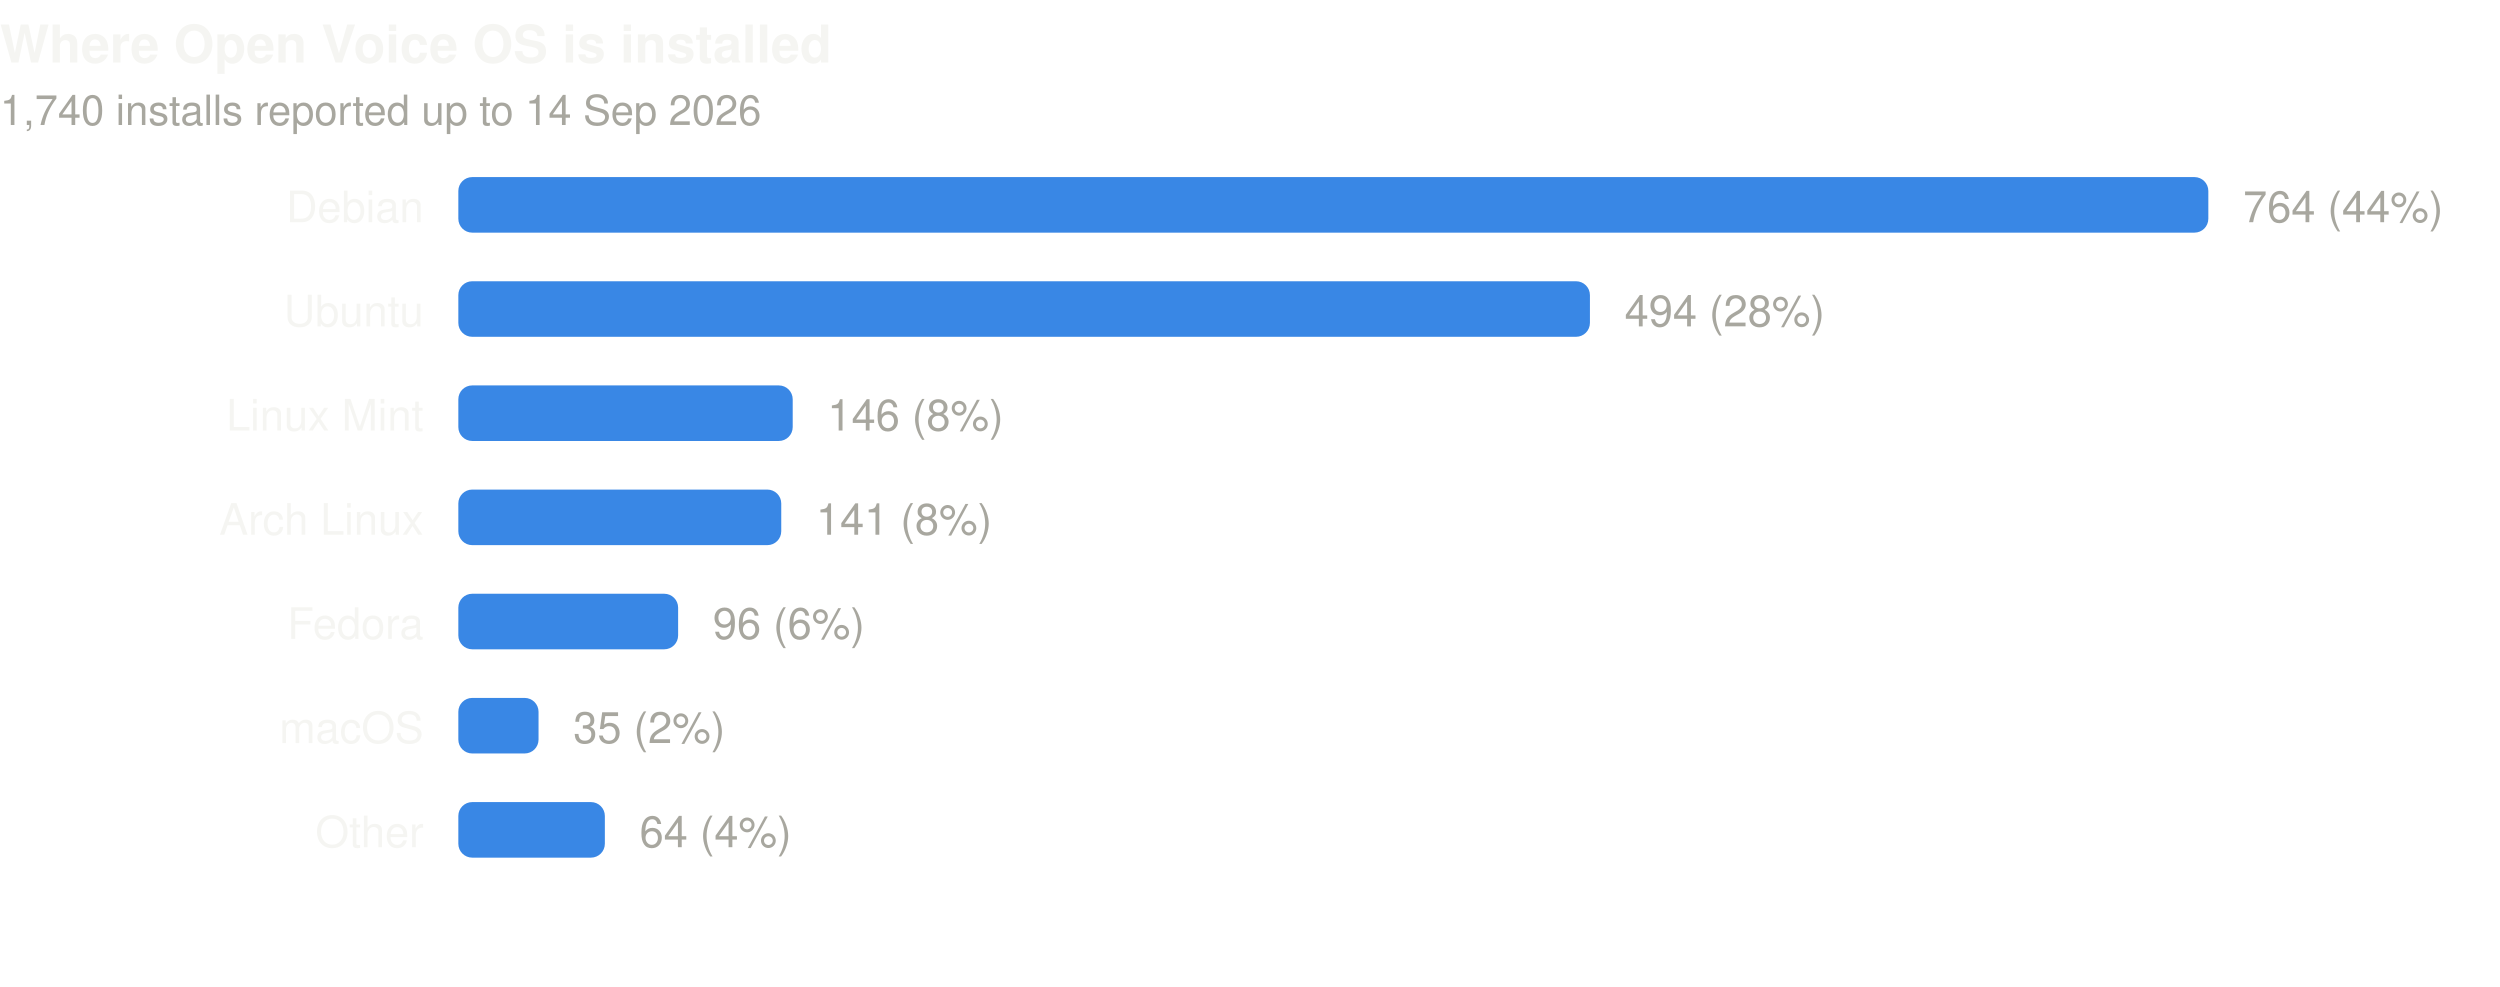
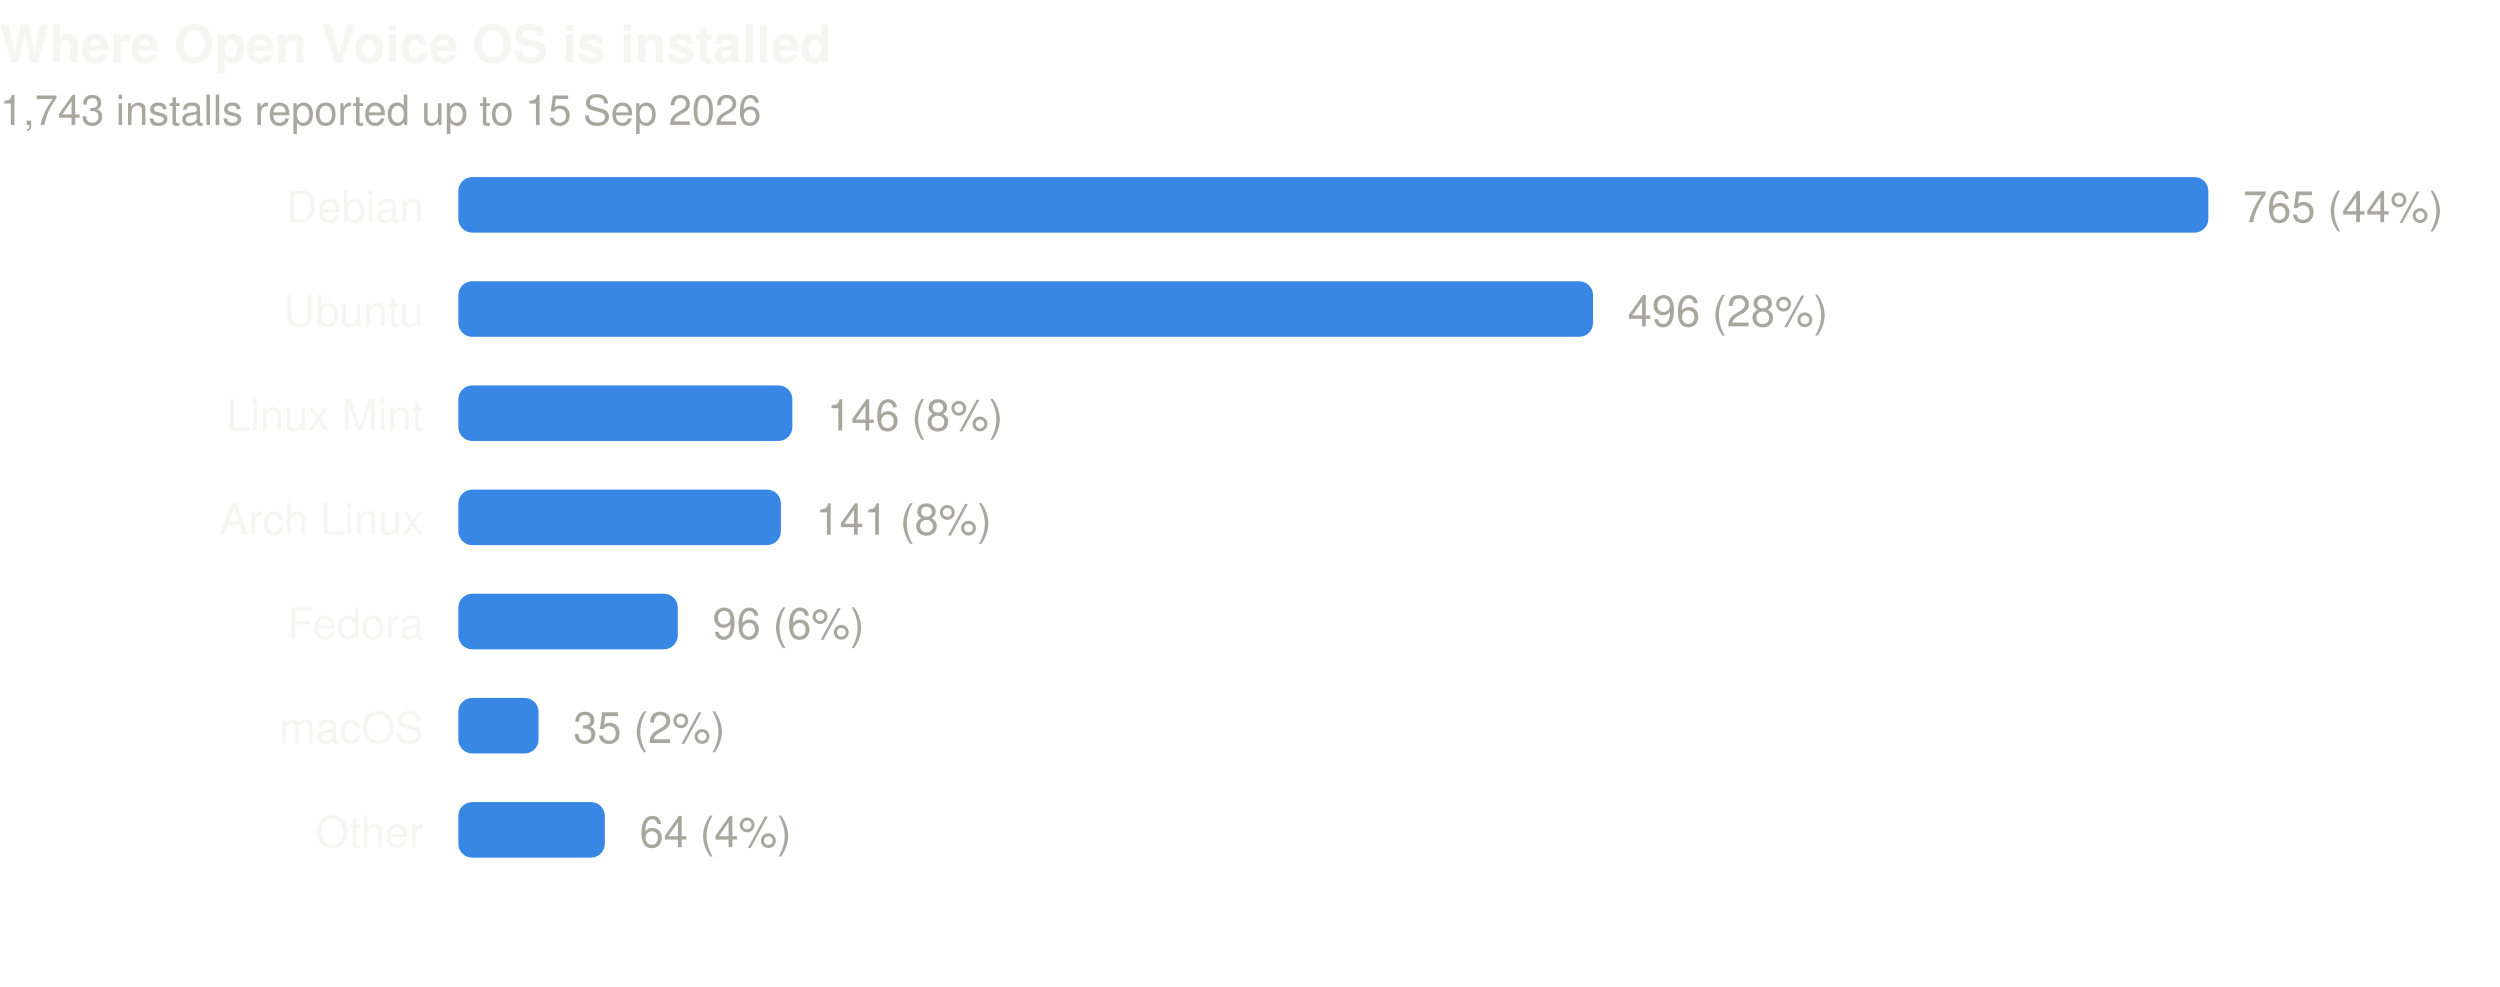
- <svg xmlns="http://www.w3.org/2000/svg" width="720" height="284" viewBox="0 0 720 284" role="img" aria-label="Where Open Voice OS is installed. 1,740 installs reported up to 14 Sep 2026">
+ <svg xmlns="http://www.w3.org/2000/svg" width="720" height="284" viewBox="0 0 720 284" role="img" aria-label="Where Open Voice OS is installed. 1,743 installs reported up to 15 Sep 2026">
  <text x="0" y="18" font-family="ui-sans-serif,-apple-system,BlinkMacSystemFont,'Segoe UI',Helvetica,Arial,sans-serif" font-size="15" font-weight="600" fill="#f5f5f2">Where Open Voice OS is installed</text>
-   <text x="0" y="36" font-family="ui-sans-serif,-apple-system,BlinkMacSystemFont,'Segoe UI',Helvetica,Arial,sans-serif" font-size="12" fill="#a8a79f">1,740 installs reported up to 14 Sep 2026</text>
+   <text x="0" y="36" font-family="ui-sans-serif,-apple-system,BlinkMacSystemFont,'Segoe UI',Helvetica,Arial,sans-serif" font-size="12" fill="#a8a79f">1,743 installs reported up to 15 Sep 2026</text>
  <text x="122" y="64.0" text-anchor="end" font-family="ui-sans-serif,-apple-system,BlinkMacSystemFont,'Segoe UI',Helvetica,Arial,sans-serif" font-size="12.5" fill="#f5f5f2">Debian</text>
  <rect x="132" y="51.0" width="504.0" height="16" rx="4" fill="#3987e5" />
-   <text x="646.0" y="64.0" font-family="ui-sans-serif,-apple-system,BlinkMacSystemFont,'Segoe UI',Helvetica,Arial,sans-serif" font-size="12.5" fill="#a8a79f">764 (44%)</text>
+   <text x="646.0" y="64.0" font-family="ui-sans-serif,-apple-system,BlinkMacSystemFont,'Segoe UI',Helvetica,Arial,sans-serif" font-size="12.5" fill="#a8a79f">765 (44%)</text>
  <text x="122" y="94.0" text-anchor="end" font-family="ui-sans-serif,-apple-system,BlinkMacSystemFont,'Segoe UI',Helvetica,Arial,sans-serif" font-size="12.5" fill="#f5f5f2">Ubuntu</text>
-   <rect x="132" y="81.0" width="325.9" height="16" rx="4" fill="#3987e5" />
-   <text x="467.9" y="94.0" font-family="ui-sans-serif,-apple-system,BlinkMacSystemFont,'Segoe UI',Helvetica,Arial,sans-serif" font-size="12.5" fill="#a8a79f">494 (28%)</text>
+   <rect x="132" y="81.0" width="326.8" height="16" rx="4" fill="#3987e5" />
+   <text x="468.8" y="94.0" font-family="ui-sans-serif,-apple-system,BlinkMacSystemFont,'Segoe UI',Helvetica,Arial,sans-serif" font-size="12.5" fill="#a8a79f">496 (28%)</text>
  <text x="122" y="124.0" text-anchor="end" font-family="ui-sans-serif,-apple-system,BlinkMacSystemFont,'Segoe UI',Helvetica,Arial,sans-serif" font-size="12.5" fill="#f5f5f2">Linux Mint</text>
-   <rect x="132" y="111.0" width="96.3" height="16" rx="4" fill="#3987e5" />
-   <text x="238.3" y="124.0" font-family="ui-sans-serif,-apple-system,BlinkMacSystemFont,'Segoe UI',Helvetica,Arial,sans-serif" font-size="12.5" fill="#a8a79f">146 (8%)</text>
+   <rect x="132" y="111.0" width="96.2" height="16" rx="4" fill="#3987e5" />
+   <text x="238.2" y="124.0" font-family="ui-sans-serif,-apple-system,BlinkMacSystemFont,'Segoe UI',Helvetica,Arial,sans-serif" font-size="12.5" fill="#a8a79f">146 (8%)</text>
  <text x="122" y="154.0" text-anchor="end" font-family="ui-sans-serif,-apple-system,BlinkMacSystemFont,'Segoe UI',Helvetica,Arial,sans-serif" font-size="12.5" fill="#f5f5f2">Arch Linux</text>
-   <rect x="132" y="141.0" width="93.0" height="16" rx="4" fill="#3987e5" />
-   <text x="235.0" y="154.0" font-family="ui-sans-serif,-apple-system,BlinkMacSystemFont,'Segoe UI',Helvetica,Arial,sans-serif" font-size="12.5" fill="#a8a79f">141 (8%)</text>
+   <rect x="132" y="141.0" width="92.9" height="16" rx="4" fill="#3987e5" />
+   <text x="234.9" y="154.0" font-family="ui-sans-serif,-apple-system,BlinkMacSystemFont,'Segoe UI',Helvetica,Arial,sans-serif" font-size="12.5" fill="#a8a79f">141 (8%)</text>
  <text x="122" y="184.0" text-anchor="end" font-family="ui-sans-serif,-apple-system,BlinkMacSystemFont,'Segoe UI',Helvetica,Arial,sans-serif" font-size="12.5" fill="#f5f5f2">Fedora</text>
-   <rect x="132" y="171.0" width="63.3" height="16" rx="4" fill="#3987e5" />
-   <text x="205.3" y="184.0" font-family="ui-sans-serif,-apple-system,BlinkMacSystemFont,'Segoe UI',Helvetica,Arial,sans-serif" font-size="12.5" fill="#a8a79f">96 (6%)</text>
+   <rect x="132" y="171.0" width="63.2" height="16" rx="4" fill="#3987e5" />
+   <text x="205.2" y="184.0" font-family="ui-sans-serif,-apple-system,BlinkMacSystemFont,'Segoe UI',Helvetica,Arial,sans-serif" font-size="12.5" fill="#a8a79f">96 (6%)</text>
  <text x="122" y="214.0" text-anchor="end" font-family="ui-sans-serif,-apple-system,BlinkMacSystemFont,'Segoe UI',Helvetica,Arial,sans-serif" font-size="12.5" fill="#f5f5f2">macOS</text>
  <rect x="132" y="201.0" width="23.1" height="16" rx="4" fill="#3987e5" />
  <text x="165.1" y="214.0" font-family="ui-sans-serif,-apple-system,BlinkMacSystemFont,'Segoe UI',Helvetica,Arial,sans-serif" font-size="12.5" fill="#a8a79f">35 (2%)</text>
  <text x="122" y="244.0" text-anchor="end" font-family="ui-sans-serif,-apple-system,BlinkMacSystemFont,'Segoe UI',Helvetica,Arial,sans-serif" font-size="12.5" fill="#f5f5f2">Other</text>
  <rect x="132" y="231.0" width="42.2" height="16" rx="4" fill="#3987e5" />
  <text x="184.2" y="244.0" font-family="ui-sans-serif,-apple-system,BlinkMacSystemFont,'Segoe UI',Helvetica,Arial,sans-serif" font-size="12.5" fill="#a8a79f">64 (4%)</text>
</svg>
